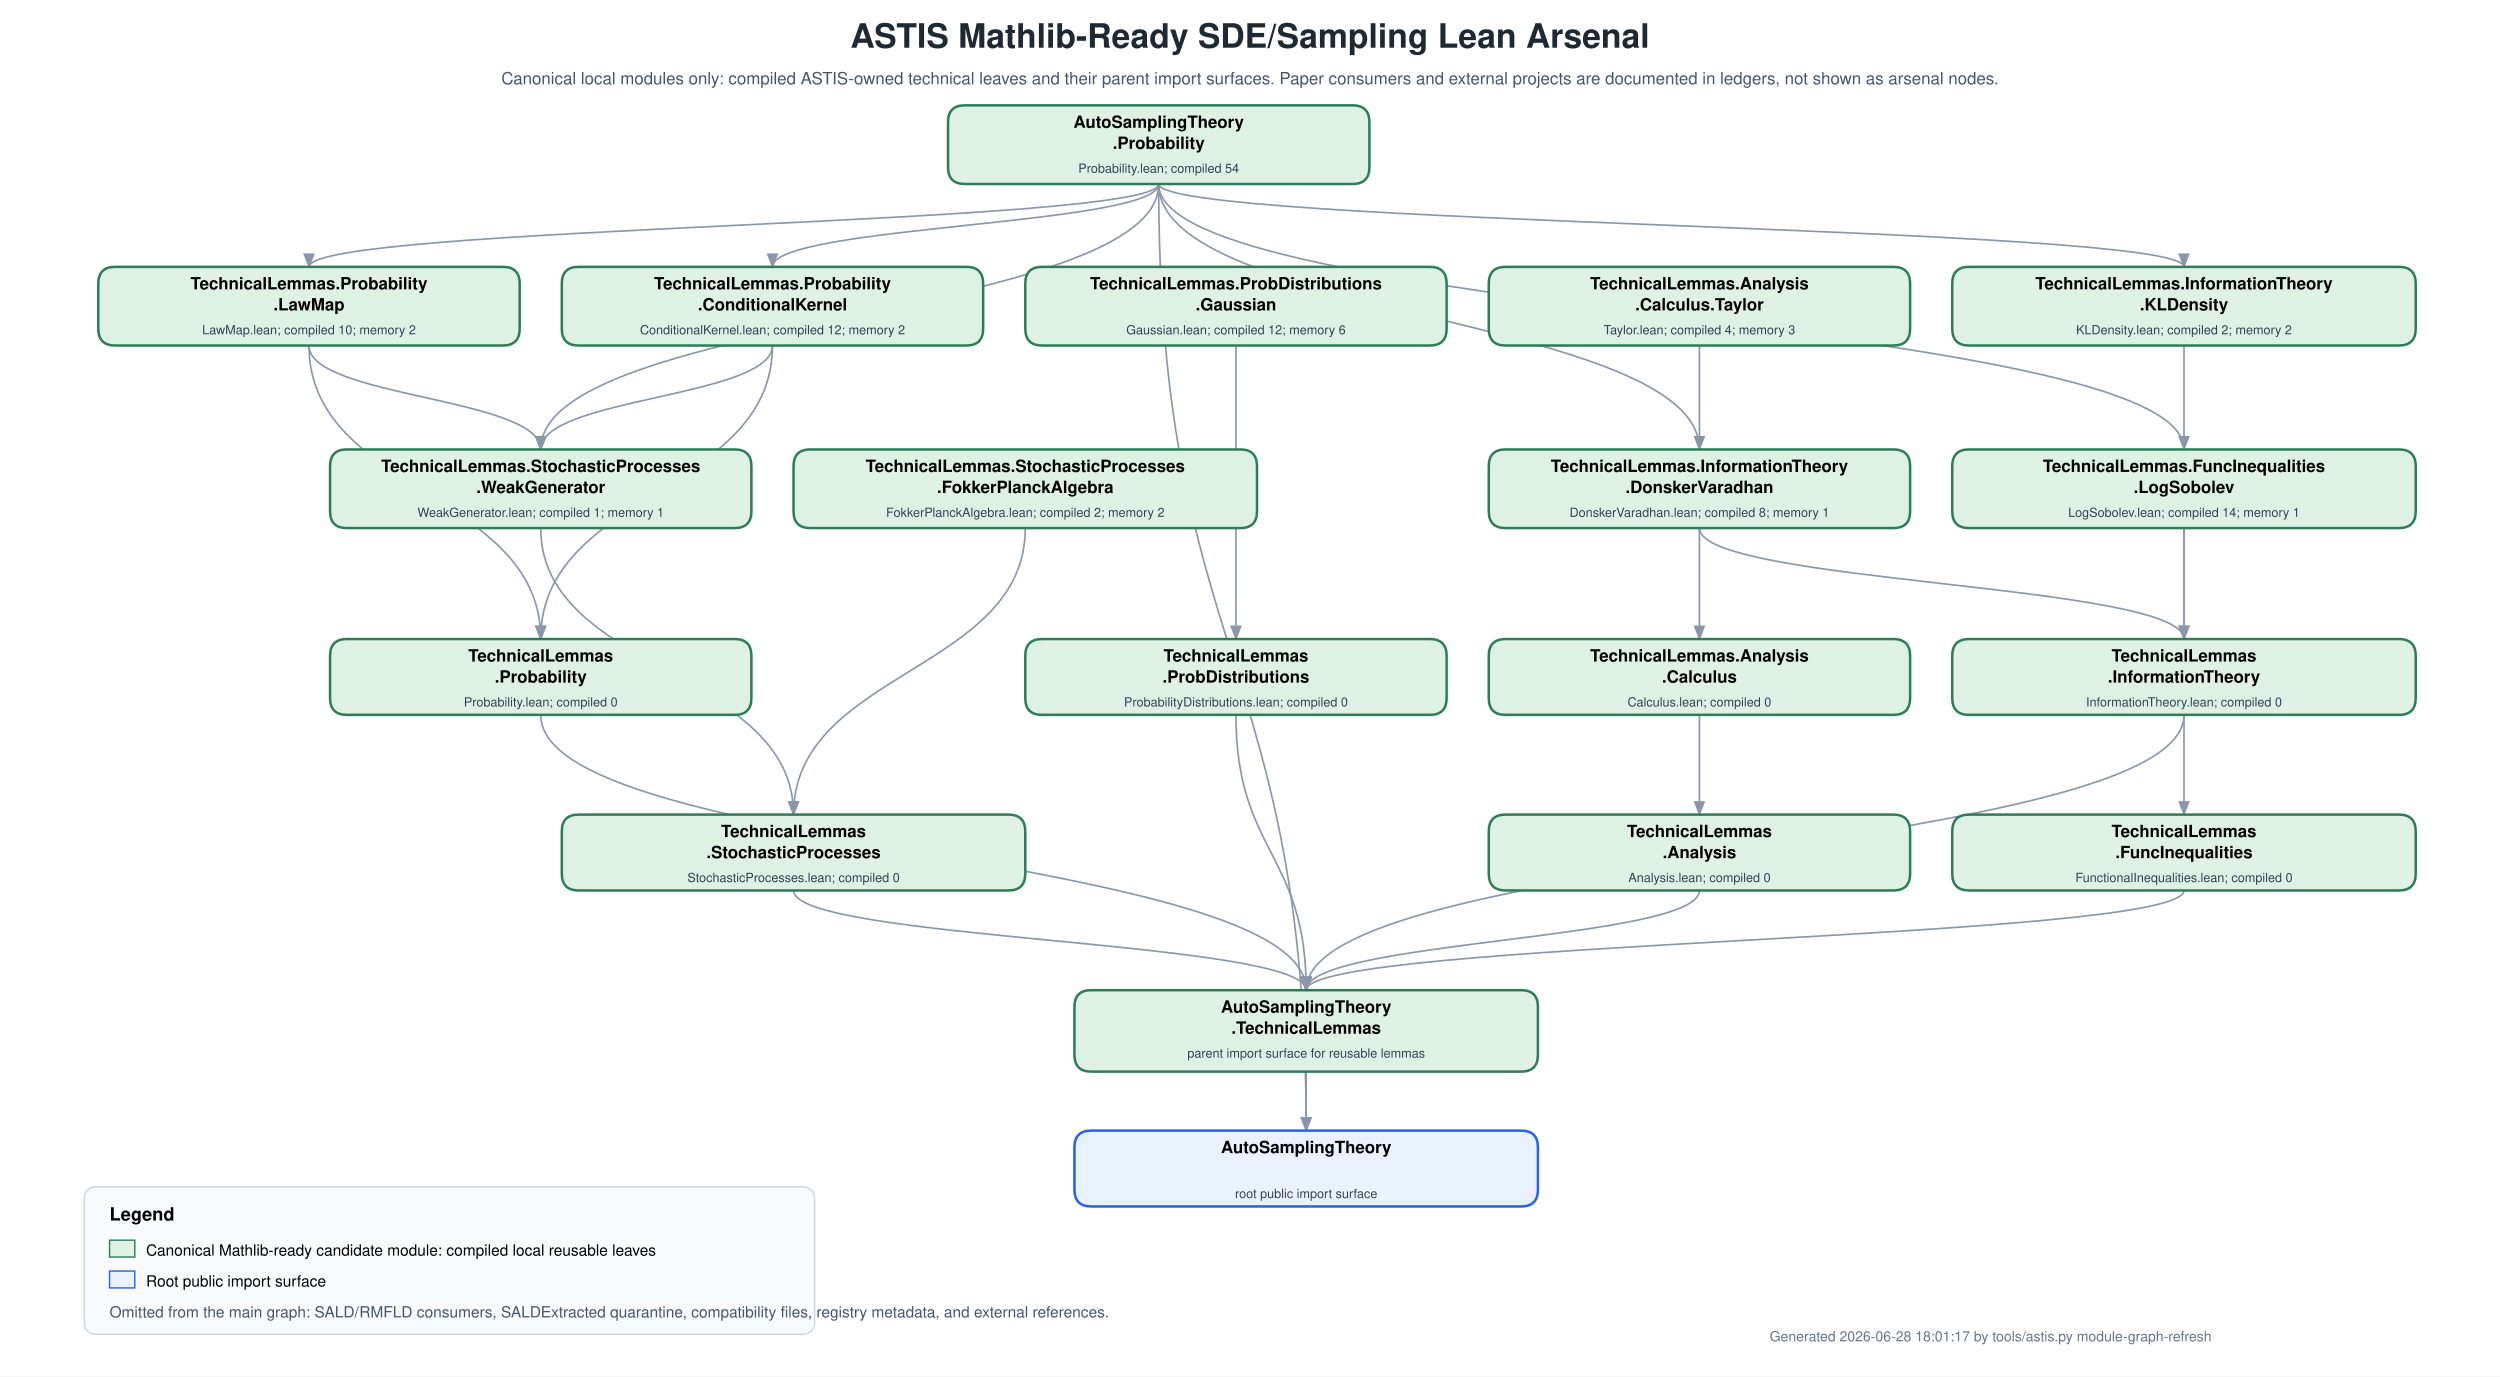
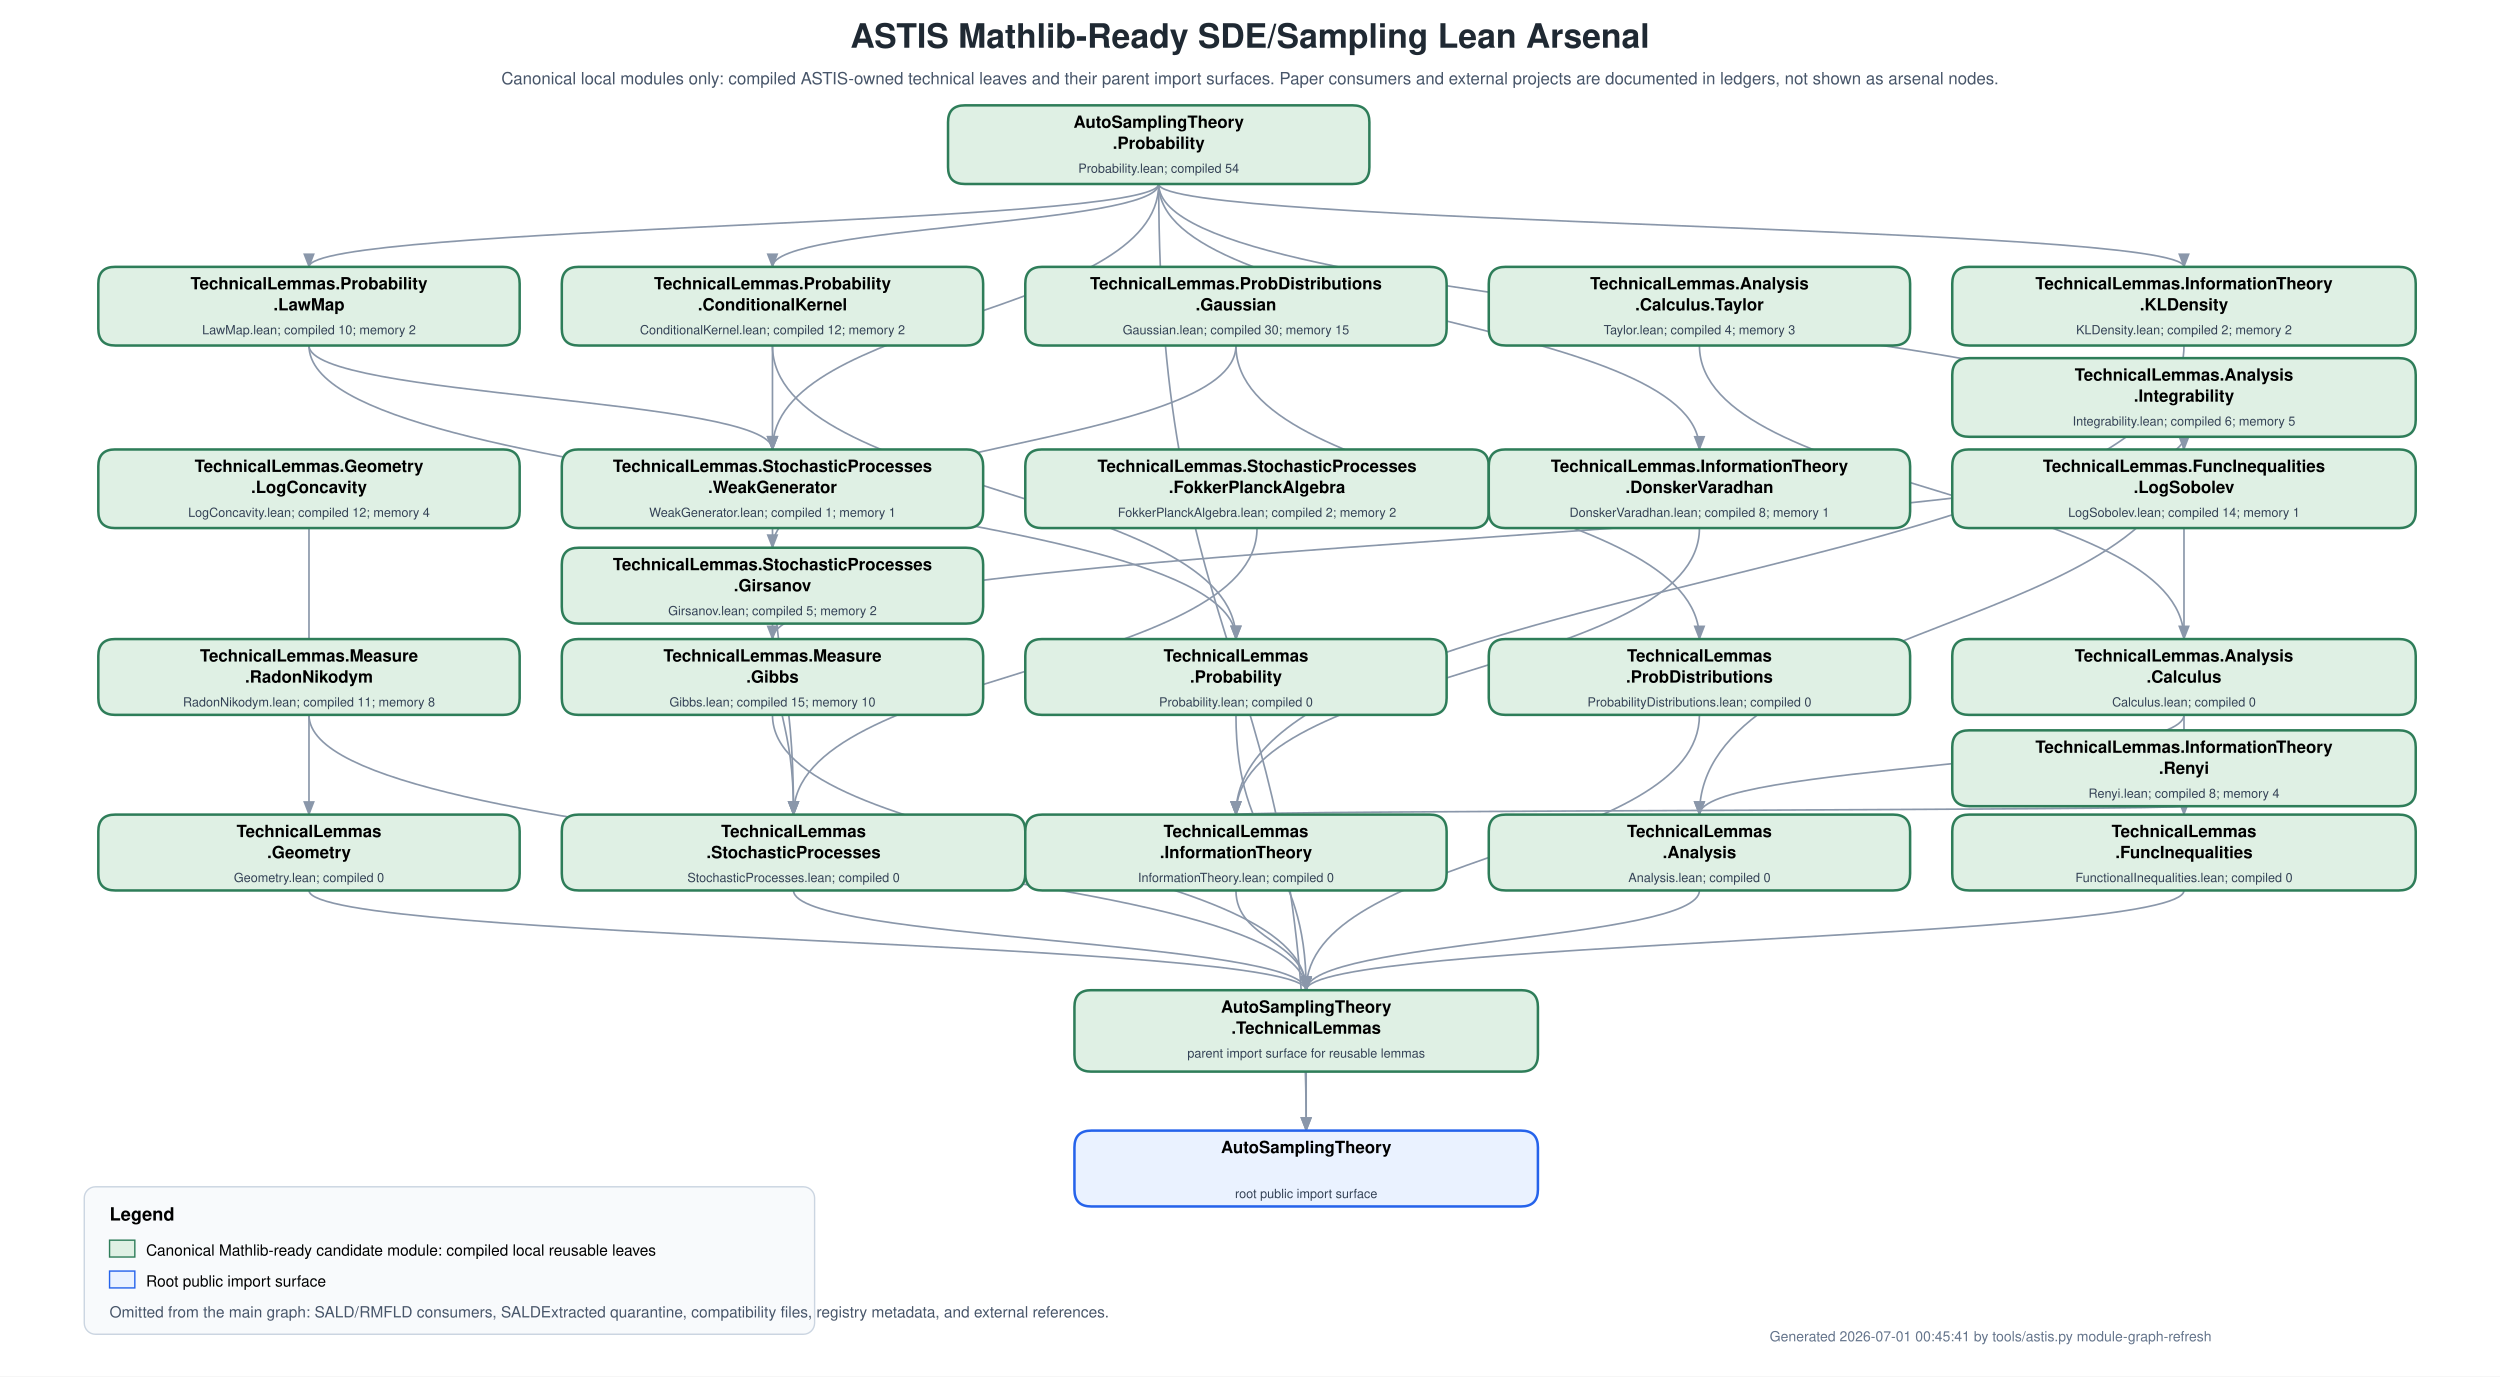
<svg xmlns="http://www.w3.org/2000/svg" width="1780" height="980" viewBox="0 0 1780 980">
  <defs>
    <marker id="arrow" markerWidth="9" markerHeight="7" refX="8" refY="3.5" orient="auto">
      <polygon points="0 0, 9 3.5, 0 7" fill="#8a97aa" />
    </marker>
  </defs>
  <rect width="1780" height="980" fill="white" />
  <text x="890" y="34" text-anchor="middle" font-family="Helvetica,Arial,sans-serif" font-size="24" font-weight="700" fill="#1f2933">ASTIS Mathlib-Ready SDE/Sampling Lean Arsenal</text>
  <text x="890" y="60" text-anchor="middle" font-family="Helvetica,Arial,sans-serif" font-size="12" fill="#475569">Canonical local modules only: compiled ASTIS-owned technical leaves and their parent import surfaces.  Paper consumers and external projects are documented in ledgers, not shown as arsenal nodes.</text>
  <g id="edges">
    <path d="M 825.0 131.0 C 825.0 160.5, 220.0 160.5, 220.0 190.0" fill="none" stroke="#8a97aa" stroke-width="1.2" marker-end="url(#arrow)" />
    <path d="M 825.0 131.0 C 825.0 160.5, 550.0 160.5, 550.0 190.0" fill="none" stroke="#8a97aa" stroke-width="1.2" marker-end="url(#arrow)" />
    <path d="M 825.0 131.0 C 825.0 225.5, 1210.0 225.5, 1210.0 320.0" fill="none" stroke="#8a97aa" stroke-width="1.2" marker-end="url(#arrow)" />
    <path d="M 825.0 131.0 C 825.0 160.5, 1555.0 160.5, 1555.0 190.0" fill="none" stroke="#8a97aa" stroke-width="1.2" marker-end="url(#arrow)" />
    <path d="M 825.0 131.0 C 825.0 225.5, 1555.0 225.5, 1555.0 320.0" fill="none" stroke="#8a97aa" stroke-width="1.2" marker-end="url(#arrow)" />
-     <path d="M 825.0 131.0 C 825.0 225.5, 385.0 225.5, 385.0 320.0" fill="none" stroke="#8a97aa" stroke-width="1.2" marker-end="url(#arrow)" />
-     <path d="M 220.0 246.0 C 220.0 350.5, 385.0 350.5, 385.0 455.0" fill="none" stroke="#8a97aa" stroke-width="1.2" marker-end="url(#arrow)" />
-     <path d="M 550.0 246.0 C 550.0 350.5, 385.0 350.5, 385.0 455.0" fill="none" stroke="#8a97aa" stroke-width="1.2" marker-end="url(#arrow)" />
-     <path d="M 220.0 246.0 C 220.0 283.0, 385.0 283.0, 385.0 320.0" fill="none" stroke="#8a97aa" stroke-width="1.2" marker-end="url(#arrow)" />
-     <path d="M 550.0 246.0 C 550.0 283.0, 385.0 283.0, 385.0 320.0" fill="none" stroke="#8a97aa" stroke-width="1.2" marker-end="url(#arrow)" />
-     <path d="M 880.0 246.0 C 880.0 350.5, 880.0 350.5, 880.0 455.0" fill="none" stroke="#8a97aa" stroke-width="1.2" marker-end="url(#arrow)" />
-     <path d="M 1210.0 246.0 C 1210.0 350.5, 1210.0 350.5, 1210.0 455.0" fill="none" stroke="#8a97aa" stroke-width="1.2" marker-end="url(#arrow)" />
-     <path d="M 1210.0 509.0 C 1210.0 544.5, 1210.0 544.5, 1210.0 580.0" fill="none" stroke="#8a97aa" stroke-width="1.2" marker-end="url(#arrow)" />
-     <path d="M 1210.0 376.0 C 1210.0 415.5, 1555.0 415.5, 1555.0 455.0" fill="none" stroke="#8a97aa" stroke-width="1.2" marker-end="url(#arrow)" />
-     <path d="M 1555.0 246.0 C 1555.0 350.5, 1555.0 350.5, 1555.0 455.0" fill="none" stroke="#8a97aa" stroke-width="1.2" marker-end="url(#arrow)" />
-     <path d="M 385.0 376.0 C 385.0 478.0, 565.0 478.0, 565.0 580.0" fill="none" stroke="#8a97aa" stroke-width="1.2" marker-end="url(#arrow)" />
-     <path d="M 730.0 376.0 C 730.0 478.0, 565.0 478.0, 565.0 580.0" fill="none" stroke="#8a97aa" stroke-width="1.2" marker-end="url(#arrow)" />
+     <path d="M 825.0 131.0 C 825.0 225.5, 550.0 225.5, 550.0 320.0" fill="none" stroke="#8a97aa" stroke-width="1.2" marker-end="url(#arrow)" />
+     <path d="M 220.0 246.0 C 220.0 350.5, 880.0 350.5, 880.0 455.0" fill="none" stroke="#8a97aa" stroke-width="1.2" marker-end="url(#arrow)" />
+     <path d="M 550.0 246.0 C 550.0 350.5, 880.0 350.5, 880.0 455.0" fill="none" stroke="#8a97aa" stroke-width="1.2" marker-end="url(#arrow)" />
+     <path d="M 220.0 246.0 C 220.0 283.0, 550.0 283.0, 550.0 320.0" fill="none" stroke="#8a97aa" stroke-width="1.2" marker-end="url(#arrow)" />
+     <path d="M 550.0 246.0 C 550.0 283.0, 550.0 283.0, 550.0 320.0" fill="none" stroke="#8a97aa" stroke-width="1.2" marker-end="url(#arrow)" />
+     <path d="M 880.0 246.0 C 880.0 318.0, 550.0 318.0, 550.0 390.0" fill="none" stroke="#8a97aa" stroke-width="1.2" marker-end="url(#arrow)" />
+     <path d="M 880.0 246.0 C 880.0 350.5, 1210.0 350.5, 1210.0 455.0" fill="none" stroke="#8a97aa" stroke-width="1.2" marker-end="url(#arrow)" />
+     <path d="M 220.0 509.0 C 220.0 607.0, 930.0 607.0, 930.0 705.0" fill="none" stroke="#8a97aa" stroke-width="1.2" marker-end="url(#arrow)" />
+     <path d="M 550.0 509.0 C 550.0 607.0, 930.0 607.0, 930.0 705.0" fill="none" stroke="#8a97aa" stroke-width="1.2" marker-end="url(#arrow)" />
+     <path d="M 1210.0 246.0 C 1210.0 350.5, 1555.0 350.5, 1555.0 455.0" fill="none" stroke="#8a97aa" stroke-width="1.2" marker-end="url(#arrow)" />
+     <path d="M 1555.0 509.0 C 1555.0 544.5, 1210.0 544.5, 1210.0 580.0" fill="none" stroke="#8a97aa" stroke-width="1.2" marker-end="url(#arrow)" />
+     <path d="M 1555.0 311.0 C 1555.0 445.5, 1210.0 445.5, 1210.0 580.0" fill="none" stroke="#8a97aa" stroke-width="1.2" marker-end="url(#arrow)" />
+     <path d="M 1555.0 311.0 C 1555.0 383.0, 550.0 383.0, 550.0 455.0" fill="none" stroke="#8a97aa" stroke-width="1.2" marker-end="url(#arrow)" />
+     <path d="M 220.0 376.0 C 220.0 478.0, 220.0 478.0, 220.0 580.0" fill="none" stroke="#8a97aa" stroke-width="1.2" marker-end="url(#arrow)" />
+     <path d="M 1210.0 376.0 C 1210.0 478.0, 880.0 478.0, 880.0 580.0" fill="none" stroke="#8a97aa" stroke-width="1.2" marker-end="url(#arrow)" />
+     <path d="M 1555.0 246.0 C 1555.0 413.0, 880.0 413.0, 880.0 580.0" fill="none" stroke="#8a97aa" stroke-width="1.2" marker-end="url(#arrow)" />
+     <path d="M 1555.0 574.0 C 1555.0 577.0, 880.0 577.0, 880.0 580.0" fill="none" stroke="#8a97aa" stroke-width="1.2" marker-end="url(#arrow)" />
+     <path d="M 550.0 376.0 C 550.0 478.0, 565.0 478.0, 565.0 580.0" fill="none" stroke="#8a97aa" stroke-width="1.2" marker-end="url(#arrow)" />
+     <path d="M 895.0 376.0 C 895.0 478.0, 565.0 478.0, 565.0 580.0" fill="none" stroke="#8a97aa" stroke-width="1.2" marker-end="url(#arrow)" />
+     <path d="M 550.0 444.0 C 550.0 512.0, 565.0 512.0, 565.0 580.0" fill="none" stroke="#8a97aa" stroke-width="1.2" marker-end="url(#arrow)" />
    <path d="M 1555.0 376.0 C 1555.0 478.0, 1555.0 478.0, 1555.0 580.0" fill="none" stroke="#8a97aa" stroke-width="1.2" marker-end="url(#arrow)" />
+     <path d="M 1210.0 509.0 C 1210.0 607.0, 930.0 607.0, 930.0 705.0" fill="none" stroke="#8a97aa" stroke-width="1.2" marker-end="url(#arrow)" />
    <path d="M 880.0 509.0 C 880.0 607.0, 930.0 607.0, 930.0 705.0" fill="none" stroke="#8a97aa" stroke-width="1.2" marker-end="url(#arrow)" />
-     <path d="M 385.0 509.0 C 385.0 607.0, 930.0 607.0, 930.0 705.0" fill="none" stroke="#8a97aa" stroke-width="1.2" marker-end="url(#arrow)" />
    <path d="M 1210.0 634.0 C 1210.0 669.5, 930.0 669.5, 930.0 705.0" fill="none" stroke="#8a97aa" stroke-width="1.2" marker-end="url(#arrow)" />
-     <path d="M 1555.0 509.0 C 1555.0 607.0, 930.0 607.0, 930.0 705.0" fill="none" stroke="#8a97aa" stroke-width="1.2" marker-end="url(#arrow)" />
+     <path d="M 220.0 634.0 C 220.0 669.5, 930.0 669.5, 930.0 705.0" fill="none" stroke="#8a97aa" stroke-width="1.2" marker-end="url(#arrow)" />
+     <path d="M 880.0 634.0 C 880.0 669.5, 930.0 669.5, 930.0 705.0" fill="none" stroke="#8a97aa" stroke-width="1.2" marker-end="url(#arrow)" />
    <path d="M 565.0 634.0 C 565.0 669.5, 930.0 669.5, 930.0 705.0" fill="none" stroke="#8a97aa" stroke-width="1.2" marker-end="url(#arrow)" />
    <path d="M 1555.0 634.0 C 1555.0 669.5, 930.0 669.5, 930.0 705.0" fill="none" stroke="#8a97aa" stroke-width="1.2" marker-end="url(#arrow)" />
    <path d="M 930.0 763.0 C 930.0 784.0, 930.0 784.0, 930.0 805.0" fill="none" stroke="#8a97aa" stroke-width="1.2" marker-end="url(#arrow)" />
    <path d="M 825.0 131.0 C 825.0 468.0, 930.0 468.0, 930.0 805.0" fill="none" stroke="#8a97aa" stroke-width="1.2" marker-end="url(#arrow)" />
  </g>
  <g id="nodes">
    <g id="AutoSamplingTheory.Probability">
      <path fill="#dff0e4" stroke="#2e7d59" stroke-width="1.8" d="M687,75 L963,75 Q975,75 975,87 L975,119 Q975,131 963,131 L687,131 Q675,131 675,119 L675,87 Q675,75 687,75 Z" />
      <text x="825.0" y="91" text-anchor="middle" font-family="Helvetica,Arial,sans-serif" font-size="12" font-weight="700">AutoSamplingTheory</text>
      <text x="825.0" y="106" text-anchor="middle" font-family="Helvetica,Arial,sans-serif" font-size="12" font-weight="700">.Probability</text>
      <text x="825.0" y="123" text-anchor="middle" font-family="Helvetica,Arial,sans-serif" font-size="9" fill="#334155">Probability.lean; compiled 54</text>
    </g>
    <g id="AutoSamplingTheory.TechnicalLemmas.Probability.LawMap">
      <path fill="#dff0e4" stroke="#2e7d59" stroke-width="1.8" d="M82,190 L358,190 Q370,190 370,202 L370,234 Q370,246 358,246 L82,246 Q70,246 70,234 L70,202 Q70,190 82,190 Z" />
      <text x="220.0" y="206" text-anchor="middle" font-family="Helvetica,Arial,sans-serif" font-size="12" font-weight="700">TechnicalLemmas.Probability</text>
      <text x="220.0" y="221" text-anchor="middle" font-family="Helvetica,Arial,sans-serif" font-size="12" font-weight="700">.LawMap</text>
      <text x="220.0" y="238" text-anchor="middle" font-family="Helvetica,Arial,sans-serif" font-size="9" fill="#334155">LawMap.lean; compiled 10; memory 2</text>
    </g>
    <g id="AutoSamplingTheory.TechnicalLemmas.Probability.ConditionalKernel">
      <path fill="#dff0e4" stroke="#2e7d59" stroke-width="1.8" d="M412,190 L688,190 Q700,190 700,202 L700,234 Q700,246 688,246 L412,246 Q400,246 400,234 L400,202 Q400,190 412,190 Z" />
      <text x="550.0" y="206" text-anchor="middle" font-family="Helvetica,Arial,sans-serif" font-size="12" font-weight="700">TechnicalLemmas.Probability</text>
      <text x="550.0" y="221" text-anchor="middle" font-family="Helvetica,Arial,sans-serif" font-size="12" font-weight="700">.ConditionalKernel</text>
      <text x="550.0" y="238" text-anchor="middle" font-family="Helvetica,Arial,sans-serif" font-size="9" fill="#334155">ConditionalKernel.lean; compiled 12; memory 2</text>
    </g>
    <g id="AutoSamplingTheory.TechnicalLemmas.ProbabilityDistributions.Gaussian">
      <path fill="#dff0e4" stroke="#2e7d59" stroke-width="1.8" d="M742,190 L1018,190 Q1030,190 1030,202 L1030,234 Q1030,246 1018,246 L742,246 Q730,246 730,234 L730,202 Q730,190 742,190 Z" />
      <text x="880.0" y="206" text-anchor="middle" font-family="Helvetica,Arial,sans-serif" font-size="12" font-weight="700">TechnicalLemmas.ProbDistributions</text>
      <text x="880.0" y="221" text-anchor="middle" font-family="Helvetica,Arial,sans-serif" font-size="12" font-weight="700">.Gaussian</text>
-       <text x="880.0" y="238" text-anchor="middle" font-family="Helvetica,Arial,sans-serif" font-size="9" fill="#334155">Gaussian.lean; compiled 12; memory 6</text>
+       <text x="880.0" y="238" text-anchor="middle" font-family="Helvetica,Arial,sans-serif" font-size="9" fill="#334155">Gaussian.lean; compiled 30; memory 15</text>
    </g>
    <g id="AutoSamplingTheory.TechnicalLemmas.Analysis.Calculus.Taylor">
      <path fill="#dff0e4" stroke="#2e7d59" stroke-width="1.8" d="M1072,190 L1348,190 Q1360,190 1360,202 L1360,234 Q1360,246 1348,246 L1072,246 Q1060,246 1060,234 L1060,202 Q1060,190 1072,190 Z" />
      <text x="1210.0" y="206" text-anchor="middle" font-family="Helvetica,Arial,sans-serif" font-size="12" font-weight="700">TechnicalLemmas.Analysis</text>
      <text x="1210.0" y="221" text-anchor="middle" font-family="Helvetica,Arial,sans-serif" font-size="12" font-weight="700">.Calculus.Taylor</text>
      <text x="1210.0" y="238" text-anchor="middle" font-family="Helvetica,Arial,sans-serif" font-size="9" fill="#334155">Taylor.lean; compiled 4; memory 3</text>
    </g>
    <g id="AutoSamplingTheory.TechnicalLemmas.InformationTheory.KLDensity">
      <path fill="#dff0e4" stroke="#2e7d59" stroke-width="1.8" d="M1402,190 L1708,190 Q1720,190 1720,202 L1720,234 Q1720,246 1708,246 L1402,246 Q1390,246 1390,234 L1390,202 Q1390,190 1402,190 Z" />
      <text x="1555.0" y="206" text-anchor="middle" font-family="Helvetica,Arial,sans-serif" font-size="12" font-weight="700">TechnicalLemmas.InformationTheory</text>
      <text x="1555.0" y="221" text-anchor="middle" font-family="Helvetica,Arial,sans-serif" font-size="12" font-weight="700">.KLDensity</text>
      <text x="1555.0" y="238" text-anchor="middle" font-family="Helvetica,Arial,sans-serif" font-size="9" fill="#334155">KLDensity.lean; compiled 2; memory 2</text>
    </g>
+     <g id="AutoSamplingTheory.TechnicalLemmas.Analysis.Integrability">
+       <path fill="#dff0e4" stroke="#2e7d59" stroke-width="1.8" d="M1402,255 L1708,255 Q1720,255 1720,267 L1720,299 Q1720,311 1708,311 L1402,311 Q1390,311 1390,299 L1390,267 Q1390,255 1402,255 Z" />
+       <text x="1555.0" y="271" text-anchor="middle" font-family="Helvetica,Arial,sans-serif" font-size="12" font-weight="700">TechnicalLemmas.Analysis</text>
+       <text x="1555.0" y="286" text-anchor="middle" font-family="Helvetica,Arial,sans-serif" font-size="12" font-weight="700">.Integrability</text>
+       <text x="1555.0" y="303" text-anchor="middle" font-family="Helvetica,Arial,sans-serif" font-size="9" fill="#334155">Integrability.lean; compiled 6; memory 5</text>
+     </g>
+     <g id="AutoSamplingTheory.TechnicalLemmas.Geometry.LogConcavity">
+       <path fill="#dff0e4" stroke="#2e7d59" stroke-width="1.8" d="M82,320 L358,320 Q370,320 370,332 L370,364 Q370,376 358,376 L82,376 Q70,376 70,364 L70,332 Q70,320 82,320 Z" />
+       <text x="220.0" y="336" text-anchor="middle" font-family="Helvetica,Arial,sans-serif" font-size="12" font-weight="700">TechnicalLemmas.Geometry</text>
+       <text x="220.0" y="351" text-anchor="middle" font-family="Helvetica,Arial,sans-serif" font-size="12" font-weight="700">.LogConcavity</text>
+       <text x="220.0" y="368" text-anchor="middle" font-family="Helvetica,Arial,sans-serif" font-size="9" fill="#334155">LogConcavity.lean; compiled 12; memory 4</text>
+     </g>
    <g id="AutoSamplingTheory.TechnicalLemmas.StochasticProcesses.WeakGenerator">
-       <path fill="#dff0e4" stroke="#2e7d59" stroke-width="1.8" d="M247,320 L523,320 Q535,320 535,332 L535,364 Q535,376 523,376 L247,376 Q235,376 235,364 L235,332 Q235,320 247,320 Z" />
-       <text x="385.0" y="336" text-anchor="middle" font-family="Helvetica,Arial,sans-serif" font-size="12" font-weight="700">TechnicalLemmas.StochasticProcesses</text>
-       <text x="385.0" y="351" text-anchor="middle" font-family="Helvetica,Arial,sans-serif" font-size="12" font-weight="700">.WeakGenerator</text>
-       <text x="385.0" y="368" text-anchor="middle" font-family="Helvetica,Arial,sans-serif" font-size="9" fill="#334155">WeakGenerator.lean; compiled 1; memory 1</text>
+       <path fill="#dff0e4" stroke="#2e7d59" stroke-width="1.8" d="M412,320 L688,320 Q700,320 700,332 L700,364 Q700,376 688,376 L412,376 Q400,376 400,364 L400,332 Q400,320 412,320 Z" />
+       <text x="550.0" y="336" text-anchor="middle" font-family="Helvetica,Arial,sans-serif" font-size="12" font-weight="700">TechnicalLemmas.StochasticProcesses</text>
+       <text x="550.0" y="351" text-anchor="middle" font-family="Helvetica,Arial,sans-serif" font-size="12" font-weight="700">.WeakGenerator</text>
+       <text x="550.0" y="368" text-anchor="middle" font-family="Helvetica,Arial,sans-serif" font-size="9" fill="#334155">WeakGenerator.lean; compiled 1; memory 1</text>
    </g>
    <g id="AutoSamplingTheory.TechnicalLemmas.StochasticProcesses.FokkerPlanckAlgebra">
-       <path fill="#dff0e4" stroke="#2e7d59" stroke-width="1.8" d="M577,320 L883,320 Q895,320 895,332 L895,364 Q895,376 883,376 L577,376 Q565,376 565,364 L565,332 Q565,320 577,320 Z" />
-       <text x="730.0" y="336" text-anchor="middle" font-family="Helvetica,Arial,sans-serif" font-size="12" font-weight="700">TechnicalLemmas.StochasticProcesses</text>
-       <text x="730.0" y="351" text-anchor="middle" font-family="Helvetica,Arial,sans-serif" font-size="12" font-weight="700">.FokkerPlanckAlgebra</text>
-       <text x="730.0" y="368" text-anchor="middle" font-family="Helvetica,Arial,sans-serif" font-size="9" fill="#334155">FokkerPlanckAlgebra.lean; compiled 2; memory 2</text>
+       <path fill="#dff0e4" stroke="#2e7d59" stroke-width="1.8" d="M742,320 L1048,320 Q1060,320 1060,332 L1060,364 Q1060,376 1048,376 L742,376 Q730,376 730,364 L730,332 Q730,320 742,320 Z" />
+       <text x="895.0" y="336" text-anchor="middle" font-family="Helvetica,Arial,sans-serif" font-size="12" font-weight="700">TechnicalLemmas.StochasticProcesses</text>
+       <text x="895.0" y="351" text-anchor="middle" font-family="Helvetica,Arial,sans-serif" font-size="12" font-weight="700">.FokkerPlanckAlgebra</text>
+       <text x="895.0" y="368" text-anchor="middle" font-family="Helvetica,Arial,sans-serif" font-size="9" fill="#334155">FokkerPlanckAlgebra.lean; compiled 2; memory 2</text>
    </g>
    <g id="AutoSamplingTheory.TechnicalLemmas.InformationTheory.DonskerVaradhan">
      <path fill="#dff0e4" stroke="#2e7d59" stroke-width="1.8" d="M1072,320 L1348,320 Q1360,320 1360,332 L1360,364 Q1360,376 1348,376 L1072,376 Q1060,376 1060,364 L1060,332 Q1060,320 1072,320 Z" />
      <text x="1210.0" y="336" text-anchor="middle" font-family="Helvetica,Arial,sans-serif" font-size="12" font-weight="700">TechnicalLemmas.InformationTheory</text>
      <text x="1210.0" y="351" text-anchor="middle" font-family="Helvetica,Arial,sans-serif" font-size="12" font-weight="700">.DonskerVaradhan</text>
      <text x="1210.0" y="368" text-anchor="middle" font-family="Helvetica,Arial,sans-serif" font-size="9" fill="#334155">DonskerVaradhan.lean; compiled 8; memory 1</text>
    </g>
    <g id="AutoSamplingTheory.TechnicalLemmas.FunctionalInequalities.LogSobolev">
      <path fill="#dff0e4" stroke="#2e7d59" stroke-width="1.8" d="M1402,320 L1708,320 Q1720,320 1720,332 L1720,364 Q1720,376 1708,376 L1402,376 Q1390,376 1390,364 L1390,332 Q1390,320 1402,320 Z" />
      <text x="1555.0" y="336" text-anchor="middle" font-family="Helvetica,Arial,sans-serif" font-size="12" font-weight="700">TechnicalLemmas.FuncInequalities</text>
      <text x="1555.0" y="351" text-anchor="middle" font-family="Helvetica,Arial,sans-serif" font-size="12" font-weight="700">.LogSobolev</text>
      <text x="1555.0" y="368" text-anchor="middle" font-family="Helvetica,Arial,sans-serif" font-size="9" fill="#334155">LogSobolev.lean; compiled 14; memory 1</text>
    </g>
+     <g id="AutoSamplingTheory.TechnicalLemmas.StochasticProcesses.Girsanov">
+       <path fill="#dff0e4" stroke="#2e7d59" stroke-width="1.8" d="M412,390 L688,390 Q700,390 700,402 L700,432 Q700,444 688,444 L412,444 Q400,444 400,432 L400,402 Q400,390 412,390 Z" />
+       <text x="550.0" y="406" text-anchor="middle" font-family="Helvetica,Arial,sans-serif" font-size="12" font-weight="700">TechnicalLemmas.StochasticProcesses</text>
+       <text x="550.0" y="421" text-anchor="middle" font-family="Helvetica,Arial,sans-serif" font-size="12" font-weight="700">.Girsanov</text>
+       <text x="550.0" y="438" text-anchor="middle" font-family="Helvetica,Arial,sans-serif" font-size="9" fill="#334155">Girsanov.lean; compiled 5; memory 2</text>
+     </g>
+     <g id="AutoSamplingTheory.TechnicalLemmas.Measure.RadonNikodym">
+       <path fill="#dff0e4" stroke="#2e7d59" stroke-width="1.8" d="M82,455 L358,455 Q370,455 370,467 L370,497 Q370,509 358,509 L82,509 Q70,509 70,497 L70,467 Q70,455 82,455 Z" />
+       <text x="220.0" y="471" text-anchor="middle" font-family="Helvetica,Arial,sans-serif" font-size="12" font-weight="700">TechnicalLemmas.Measure</text>
+       <text x="220.0" y="486" text-anchor="middle" font-family="Helvetica,Arial,sans-serif" font-size="12" font-weight="700">.RadonNikodym</text>
+       <text x="220.0" y="503" text-anchor="middle" font-family="Helvetica,Arial,sans-serif" font-size="9" fill="#334155">RadonNikodym.lean; compiled 11; memory 8</text>
+     </g>
+     <g id="AutoSamplingTheory.TechnicalLemmas.Measure.Gibbs">
+       <path fill="#dff0e4" stroke="#2e7d59" stroke-width="1.8" d="M412,455 L688,455 Q700,455 700,467 L700,497 Q700,509 688,509 L412,509 Q400,509 400,497 L400,467 Q400,455 412,455 Z" />
+       <text x="550.0" y="471" text-anchor="middle" font-family="Helvetica,Arial,sans-serif" font-size="12" font-weight="700">TechnicalLemmas.Measure</text>
+       <text x="550.0" y="486" text-anchor="middle" font-family="Helvetica,Arial,sans-serif" font-size="12" font-weight="700">.Gibbs</text>
+       <text x="550.0" y="503" text-anchor="middle" font-family="Helvetica,Arial,sans-serif" font-size="9" fill="#334155">Gibbs.lean; compiled 15; memory 10</text>
+     </g>
    <g id="AutoSamplingTheory.TechnicalLemmas.Probability">
-       <path fill="#dff0e4" stroke="#2e7d59" stroke-width="1.8" d="M247,455 L523,455 Q535,455 535,467 L535,497 Q535,509 523,509 L247,509 Q235,509 235,497 L235,467 Q235,455 247,455 Z" />
-       <text x="385.0" y="471" text-anchor="middle" font-family="Helvetica,Arial,sans-serif" font-size="12" font-weight="700">TechnicalLemmas</text>
-       <text x="385.0" y="486" text-anchor="middle" font-family="Helvetica,Arial,sans-serif" font-size="12" font-weight="700">.Probability</text>
-       <text x="385.0" y="503" text-anchor="middle" font-family="Helvetica,Arial,sans-serif" font-size="9" fill="#334155">Probability.lean; compiled 0</text>
-     </g>
-     <g id="AutoSamplingTheory.TechnicalLemmas.ProbabilityDistributions">
      <path fill="#dff0e4" stroke="#2e7d59" stroke-width="1.8" d="M742,455 L1018,455 Q1030,455 1030,467 L1030,497 Q1030,509 1018,509 L742,509 Q730,509 730,497 L730,467 Q730,455 742,455 Z" />
      <text x="880.0" y="471" text-anchor="middle" font-family="Helvetica,Arial,sans-serif" font-size="12" font-weight="700">TechnicalLemmas</text>
-       <text x="880.0" y="486" text-anchor="middle" font-family="Helvetica,Arial,sans-serif" font-size="12" font-weight="700">.ProbDistributions</text>
-       <text x="880.0" y="503" text-anchor="middle" font-family="Helvetica,Arial,sans-serif" font-size="9" fill="#334155">ProbabilityDistributions.lean; compiled 0</text>
+       <text x="880.0" y="486" text-anchor="middle" font-family="Helvetica,Arial,sans-serif" font-size="12" font-weight="700">.Probability</text>
+       <text x="880.0" y="503" text-anchor="middle" font-family="Helvetica,Arial,sans-serif" font-size="9" fill="#334155">Probability.lean; compiled 0</text>
+     </g>
+     <g id="AutoSamplingTheory.TechnicalLemmas.ProbabilityDistributions">
+       <path fill="#dff0e4" stroke="#2e7d59" stroke-width="1.8" d="M1072,455 L1348,455 Q1360,455 1360,467 L1360,497 Q1360,509 1348,509 L1072,509 Q1060,509 1060,497 L1060,467 Q1060,455 1072,455 Z" />
+       <text x="1210.0" y="471" text-anchor="middle" font-family="Helvetica,Arial,sans-serif" font-size="12" font-weight="700">TechnicalLemmas</text>
+       <text x="1210.0" y="486" text-anchor="middle" font-family="Helvetica,Arial,sans-serif" font-size="12" font-weight="700">.ProbDistributions</text>
+       <text x="1210.0" y="503" text-anchor="middle" font-family="Helvetica,Arial,sans-serif" font-size="9" fill="#334155">ProbabilityDistributions.lean; compiled 0</text>
    </g>
    <g id="AutoSamplingTheory.TechnicalLemmas.Analysis.Calculus">
-       <path fill="#dff0e4" stroke="#2e7d59" stroke-width="1.8" d="M1072,455 L1348,455 Q1360,455 1360,467 L1360,497 Q1360,509 1348,509 L1072,509 Q1060,509 1060,497 L1060,467 Q1060,455 1072,455 Z" />
-       <text x="1210.0" y="471" text-anchor="middle" font-family="Helvetica,Arial,sans-serif" font-size="12" font-weight="700">TechnicalLemmas.Analysis</text>
-       <text x="1210.0" y="486" text-anchor="middle" font-family="Helvetica,Arial,sans-serif" font-size="12" font-weight="700">.Calculus</text>
-       <text x="1210.0" y="503" text-anchor="middle" font-family="Helvetica,Arial,sans-serif" font-size="9" fill="#334155">Calculus.lean; compiled 0</text>
-     </g>
-     <g id="AutoSamplingTheory.TechnicalLemmas.InformationTheory">
      <path fill="#dff0e4" stroke="#2e7d59" stroke-width="1.8" d="M1402,455 L1708,455 Q1720,455 1720,467 L1720,497 Q1720,509 1708,509 L1402,509 Q1390,509 1390,497 L1390,467 Q1390,455 1402,455 Z" />
-       <text x="1555.0" y="471" text-anchor="middle" font-family="Helvetica,Arial,sans-serif" font-size="12" font-weight="700">TechnicalLemmas</text>
-       <text x="1555.0" y="486" text-anchor="middle" font-family="Helvetica,Arial,sans-serif" font-size="12" font-weight="700">.InformationTheory</text>
-       <text x="1555.0" y="503" text-anchor="middle" font-family="Helvetica,Arial,sans-serif" font-size="9" fill="#334155">InformationTheory.lean; compiled 0</text>
+       <text x="1555.0" y="471" text-anchor="middle" font-family="Helvetica,Arial,sans-serif" font-size="12" font-weight="700">TechnicalLemmas.Analysis</text>
+       <text x="1555.0" y="486" text-anchor="middle" font-family="Helvetica,Arial,sans-serif" font-size="12" font-weight="700">.Calculus</text>
+       <text x="1555.0" y="503" text-anchor="middle" font-family="Helvetica,Arial,sans-serif" font-size="9" fill="#334155">Calculus.lean; compiled 0</text>
+     </g>
+     <g id="AutoSamplingTheory.TechnicalLemmas.InformationTheory.Renyi">
+       <path fill="#dff0e4" stroke="#2e7d59" stroke-width="1.8" d="M1402,520 L1708,520 Q1720,520 1720,532 L1720,562 Q1720,574 1708,574 L1402,574 Q1390,574 1390,562 L1390,532 Q1390,520 1402,520 Z" />
+       <text x="1555.0" y="536" text-anchor="middle" font-family="Helvetica,Arial,sans-serif" font-size="12" font-weight="700">TechnicalLemmas.InformationTheory</text>
+       <text x="1555.0" y="551" text-anchor="middle" font-family="Helvetica,Arial,sans-serif" font-size="12" font-weight="700">.Renyi</text>
+       <text x="1555.0" y="568" text-anchor="middle" font-family="Helvetica,Arial,sans-serif" font-size="9" fill="#334155">Renyi.lean; compiled 8; memory 4</text>
+     </g>
+     <g id="AutoSamplingTheory.TechnicalLemmas.Geometry">
+       <path fill="#dff0e4" stroke="#2e7d59" stroke-width="1.8" d="M82,580 L358,580 Q370,580 370,592 L370,622 Q370,634 358,634 L82,634 Q70,634 70,622 L70,592 Q70,580 82,580 Z" />
+       <text x="220.0" y="596" text-anchor="middle" font-family="Helvetica,Arial,sans-serif" font-size="12" font-weight="700">TechnicalLemmas</text>
+       <text x="220.0" y="611" text-anchor="middle" font-family="Helvetica,Arial,sans-serif" font-size="12" font-weight="700">.Geometry</text>
+       <text x="220.0" y="628" text-anchor="middle" font-family="Helvetica,Arial,sans-serif" font-size="9" fill="#334155">Geometry.lean; compiled 0</text>
    </g>
    <g id="AutoSamplingTheory.TechnicalLemmas.StochasticProcesses">
      <path fill="#dff0e4" stroke="#2e7d59" stroke-width="1.8" d="M412,580 L718,580 Q730,580 730,592 L730,622 Q730,634 718,634 L412,634 Q400,634 400,622 L400,592 Q400,580 412,580 Z" />
      <text x="565.0" y="596" text-anchor="middle" font-family="Helvetica,Arial,sans-serif" font-size="12" font-weight="700">TechnicalLemmas</text>
      <text x="565.0" y="611" text-anchor="middle" font-family="Helvetica,Arial,sans-serif" font-size="12" font-weight="700">.StochasticProcesses</text>
      <text x="565.0" y="628" text-anchor="middle" font-family="Helvetica,Arial,sans-serif" font-size="9" fill="#334155">StochasticProcesses.lean; compiled 0</text>
+     </g>
+     <g id="AutoSamplingTheory.TechnicalLemmas.InformationTheory">
+       <path fill="#dff0e4" stroke="#2e7d59" stroke-width="1.8" d="M742,580 L1018,580 Q1030,580 1030,592 L1030,622 Q1030,634 1018,634 L742,634 Q730,634 730,622 L730,592 Q730,580 742,580 Z" />
+       <text x="880.0" y="596" text-anchor="middle" font-family="Helvetica,Arial,sans-serif" font-size="12" font-weight="700">TechnicalLemmas</text>
+       <text x="880.0" y="611" text-anchor="middle" font-family="Helvetica,Arial,sans-serif" font-size="12" font-weight="700">.InformationTheory</text>
+       <text x="880.0" y="628" text-anchor="middle" font-family="Helvetica,Arial,sans-serif" font-size="9" fill="#334155">InformationTheory.lean; compiled 0</text>
    </g>
    <g id="AutoSamplingTheory.TechnicalLemmas.Analysis">
      <path fill="#dff0e4" stroke="#2e7d59" stroke-width="1.8" d="M1072,580 L1348,580 Q1360,580 1360,592 L1360,622 Q1360,634 1348,634 L1072,634 Q1060,634 1060,622 L1060,592 Q1060,580 1072,580 Z" />
      <text x="1210.0" y="596" text-anchor="middle" font-family="Helvetica,Arial,sans-serif" font-size="12" font-weight="700">TechnicalLemmas</text>
      <text x="1210.0" y="611" text-anchor="middle" font-family="Helvetica,Arial,sans-serif" font-size="12" font-weight="700">.Analysis</text>
      <text x="1210.0" y="628" text-anchor="middle" font-family="Helvetica,Arial,sans-serif" font-size="9" fill="#334155">Analysis.lean; compiled 0</text>
    </g>
    <g id="AutoSamplingTheory.TechnicalLemmas.FunctionalInequalities">
      <path fill="#dff0e4" stroke="#2e7d59" stroke-width="1.8" d="M1402,580 L1708,580 Q1720,580 1720,592 L1720,622 Q1720,634 1708,634 L1402,634 Q1390,634 1390,622 L1390,592 Q1390,580 1402,580 Z" />
      <text x="1555.0" y="596" text-anchor="middle" font-family="Helvetica,Arial,sans-serif" font-size="12" font-weight="700">TechnicalLemmas</text>
      <text x="1555.0" y="611" text-anchor="middle" font-family="Helvetica,Arial,sans-serif" font-size="12" font-weight="700">.FuncInequalities</text>
      <text x="1555.0" y="628" text-anchor="middle" font-family="Helvetica,Arial,sans-serif" font-size="9" fill="#334155">FunctionalInequalities.lean; compiled 0</text>
    </g>
    <g id="AutoSamplingTheory.TechnicalLemmas">
      <path fill="#dff0e4" stroke="#2e7d59" stroke-width="1.8" d="M777,705 L1083,705 Q1095,705 1095,717 L1095,751 Q1095,763 1083,763 L777,763 Q765,763 765,751 L765,717 Q765,705 777,705 Z" />
      <text x="930.0" y="721" text-anchor="middle" font-family="Helvetica,Arial,sans-serif" font-size="12" font-weight="700">AutoSamplingTheory</text>
      <text x="930.0" y="736" text-anchor="middle" font-family="Helvetica,Arial,sans-serif" font-size="12" font-weight="700">.TechnicalLemmas</text>
      <text x="930.0" y="753" text-anchor="middle" font-family="Helvetica,Arial,sans-serif" font-size="9" fill="#334155">parent import surface for reusable lemmas</text>
    </g>
    <g id="AutoSamplingTheory">
      <path fill="#eaf2ff" stroke="#2563eb" stroke-width="1.8" d="M777,805 L1083,805 Q1095,805 1095,817 L1095,847 Q1095,859 1083,859 L777,859 Q765,859 765,847 L765,817 Q765,805 777,805 Z" />
      <text x="930.0" y="821" text-anchor="middle" font-family="Helvetica,Arial,sans-serif" font-size="12" font-weight="700">AutoSamplingTheory</text>
      <text x="930.0" y="853" text-anchor="middle" font-family="Helvetica,Arial,sans-serif" font-size="9" fill="#334155">root public import surface</text>
    </g>
  </g>
  <g id="legend">
    <rect x="60" y="845" width="520" height="105" rx="8" fill="#f8fafc" stroke="#cbd5e1" />
    <text x="78" y="869" font-family="Helvetica,Arial,sans-serif" font-size="13" font-weight="700">Legend</text>
    <rect x="78" y="883" width="18" height="12" fill="#dff0e4" stroke="#2e7d59" />
    <text x="104" y="894" font-family="Helvetica,Arial,sans-serif" font-size="11">Canonical Mathlib-ready candidate module: compiled local reusable leaves</text>
    <rect x="78" y="905" width="18" height="12" fill="#eaf2ff" stroke="#2563eb" />
    <text x="104" y="916" font-family="Helvetica,Arial,sans-serif" font-size="11">Root public import surface</text>
    <text x="78" y="938" font-family="Helvetica,Arial,sans-serif" font-size="11" fill="#475569">Omitted from the main graph: SALD/RMFLD consumers, SALDExtracted quarantine, compatibility files, registry metadata, and external references.</text>
-     <text x="1260" y="955" font-family="Helvetica,Arial,sans-serif" font-size="10" fill="#64748b">Generated 2026-06-28 18:01:17 by tools/astis.py module-graph-refresh</text>
+     <text x="1260" y="955" font-family="Helvetica,Arial,sans-serif" font-size="10" fill="#64748b">Generated 2026-07-01 00:45:41 by tools/astis.py module-graph-refresh</text>
  </g>
</svg>
